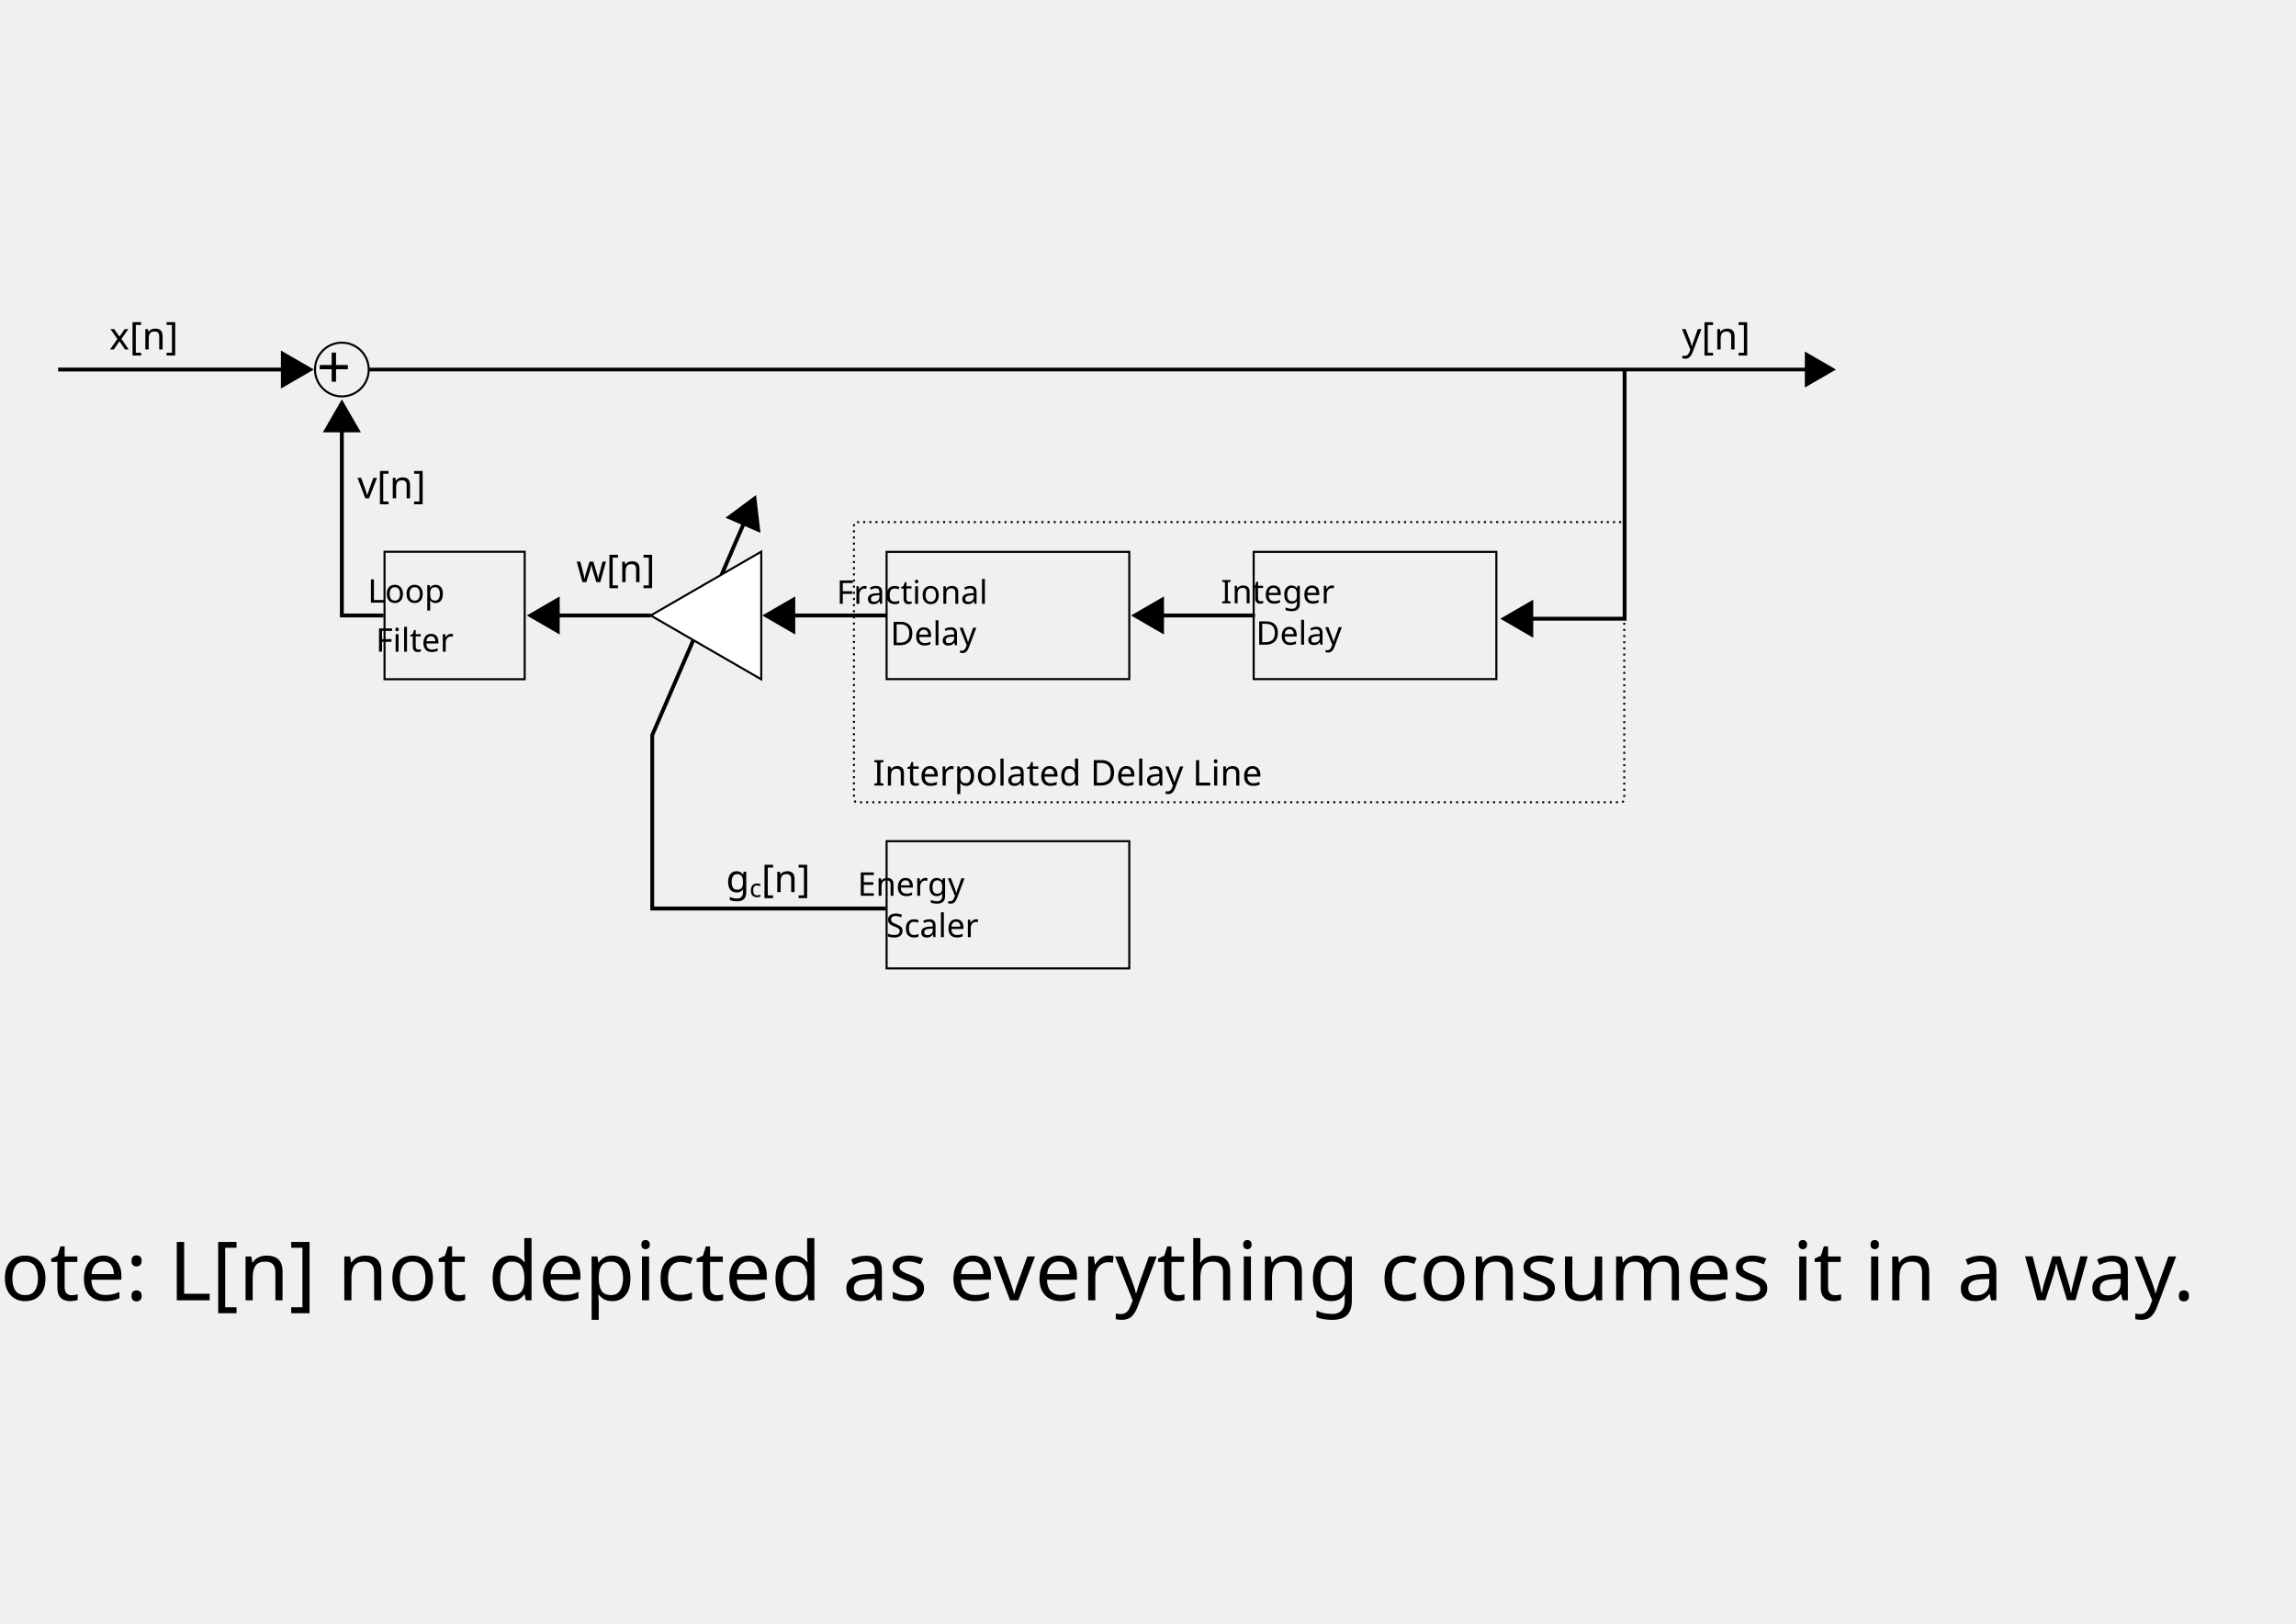
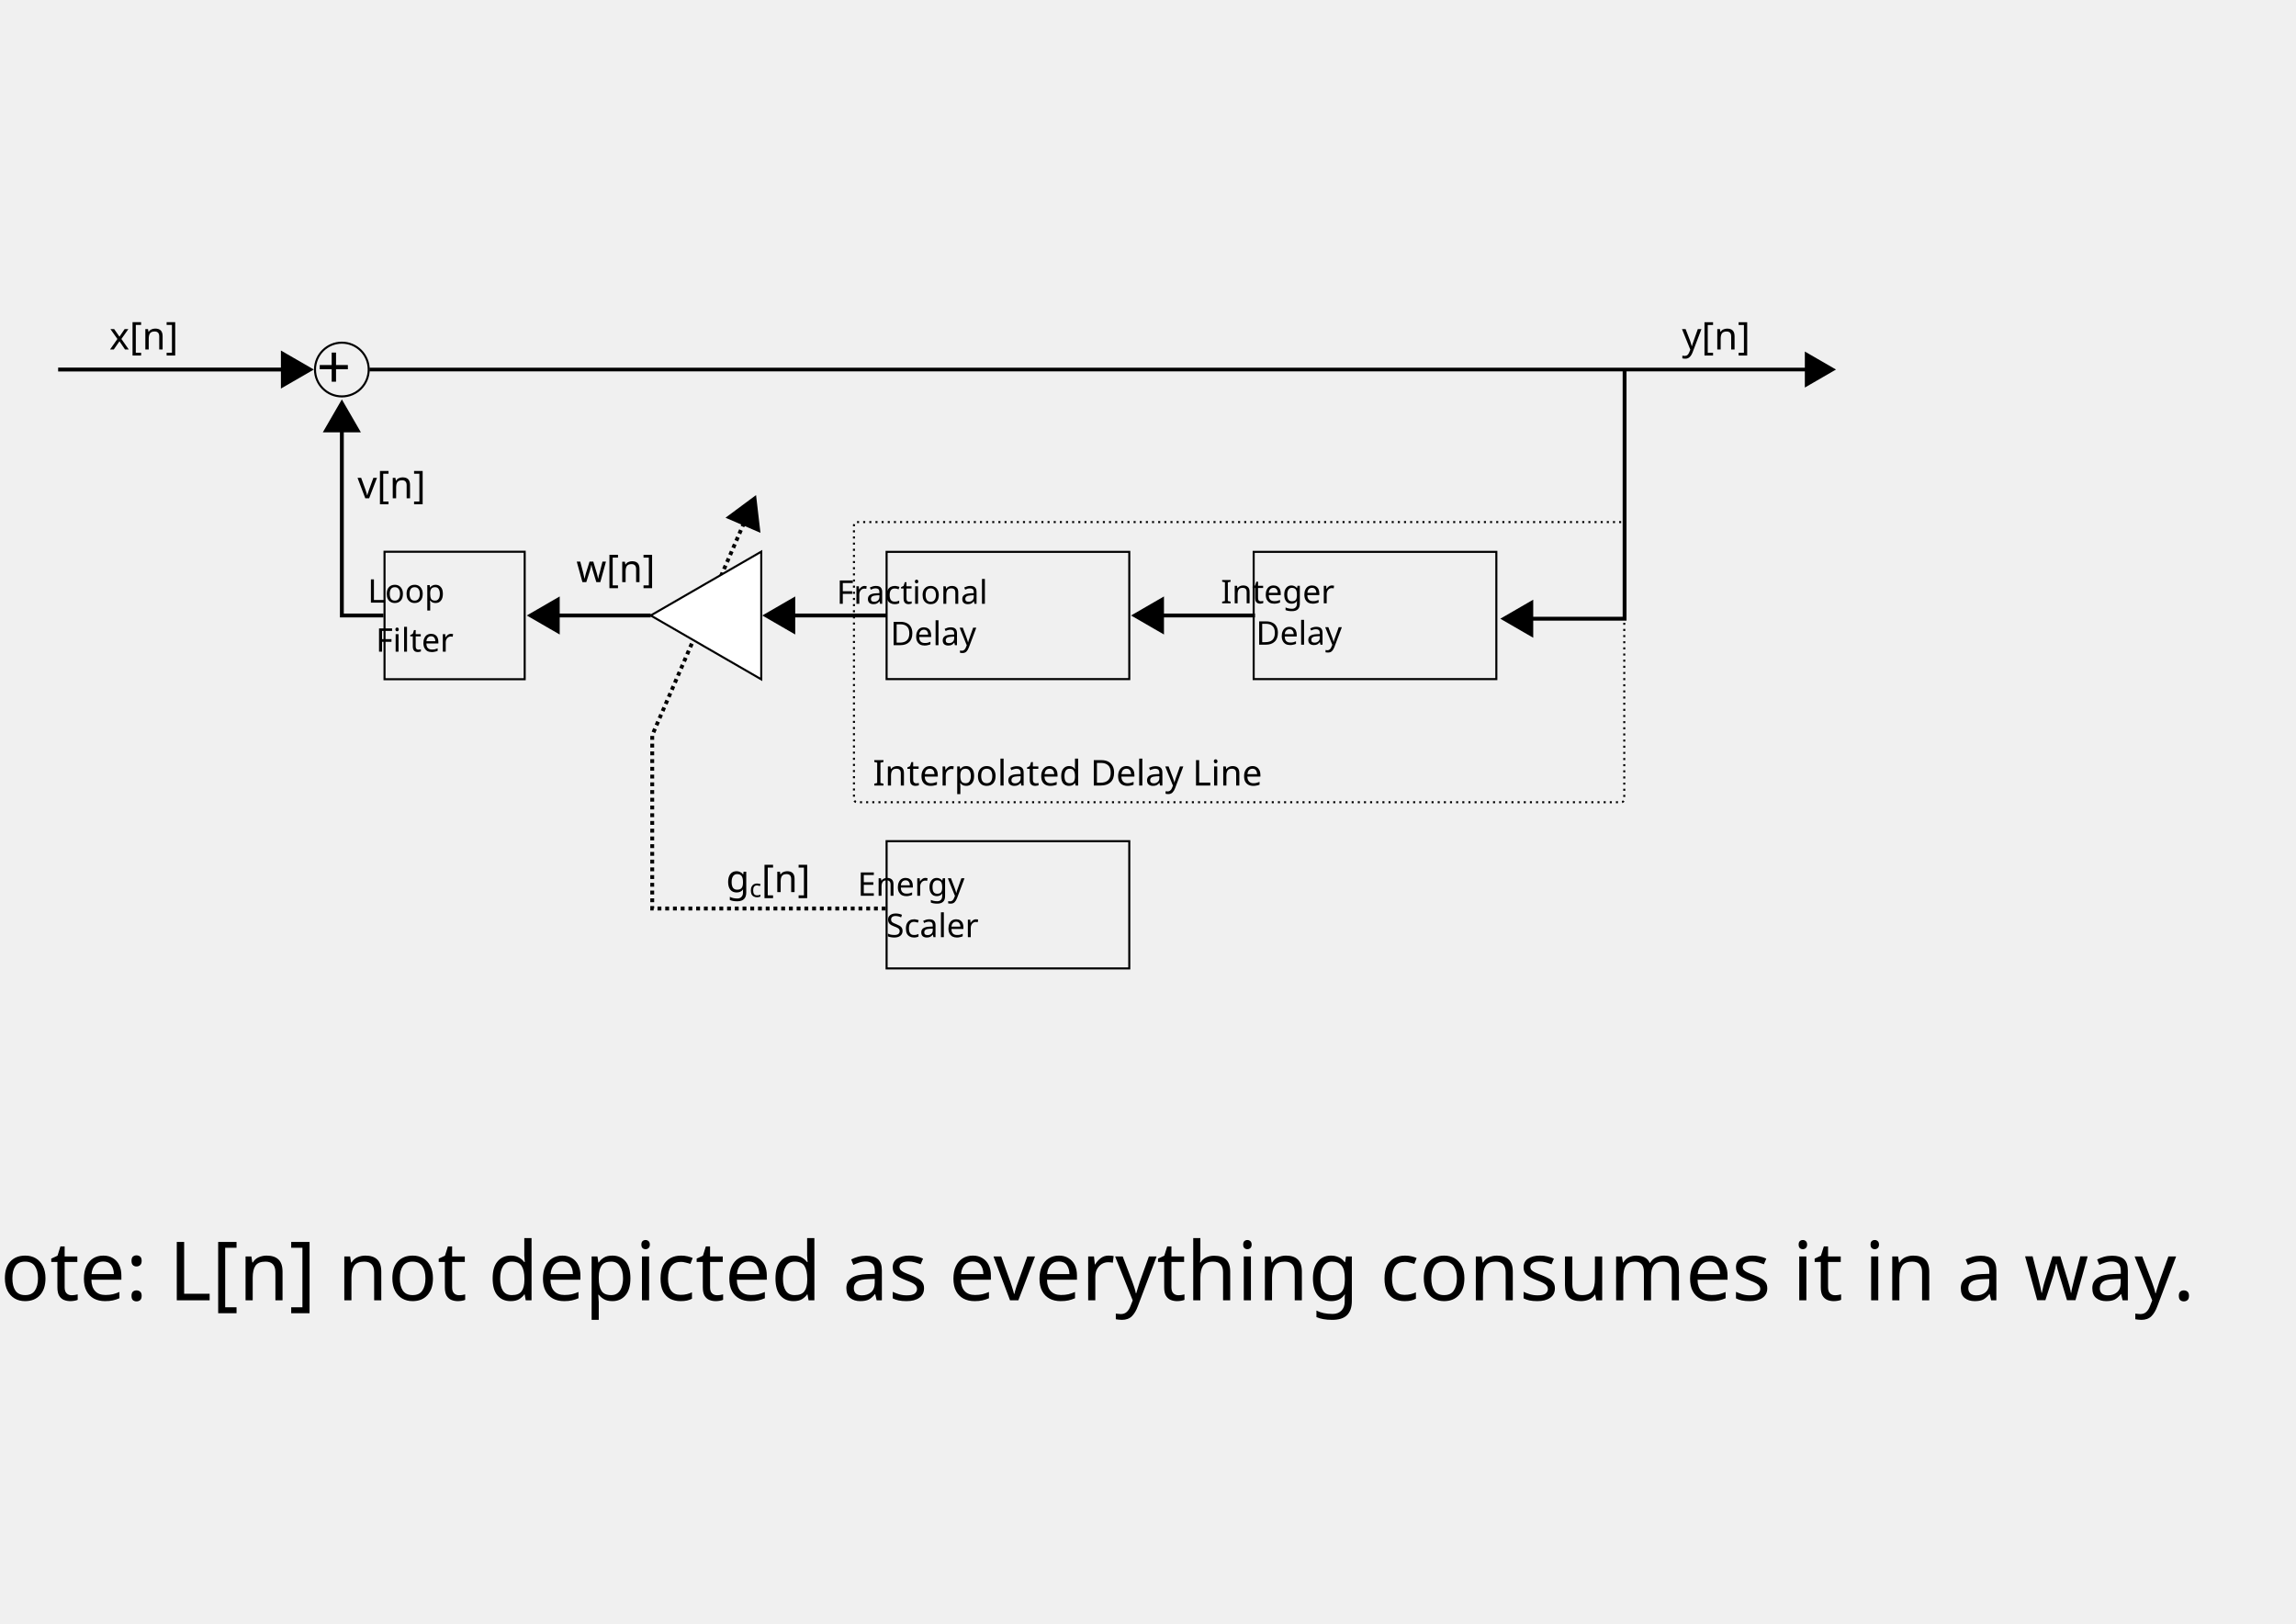
<svg xmlns="http://www.w3.org/2000/svg" width="297mm" height="210mm" viewBox="0 0 297 210" version="1.1" id="svg8">
  <defs id="defs2">
    <marker style="overflow:visible" id="marker1026" refX="0.0" refY="0.0" orient="auto">
      <path transform="scale(0.8)" style="fill-rule:evenodd;stroke:#000000;stroke-width:1pt;stroke-opacity:1;fill:#ff2200;fill-opacity:1" d="M 5.77,0.0 L -2.88,5.0 L -2.88,-5.0 L 5.77,0.0 z " id="path1024" />
    </marker>
    <marker orient="auto" refY="0.0" refX="0.0" id="marker3910" style="overflow:visible">
      <path id="path3908" d="M 5.77,0.0 L -2.88,5.0 L -2.88,-5.0 L 5.77,0.0 z " style="fill-rule:evenodd;stroke:#000000;stroke-width:1pt;stroke-opacity:1;fill:#000000;fill-opacity:1" transform="scale(0.8)" />
    </marker>
    <marker style="overflow:visible" id="marker1593" refX="0.0" refY="0.0" orient="auto">
      <path transform="scale(0.8)" style="fill-rule:evenodd;stroke:#000000;stroke-width:1pt;stroke-opacity:1;fill:#000000;fill-opacity:1" d="M 5.77,0.0 L -2.88,5.0 L -2.88,-5.0 L 5.77,0.0 z " id="path1591" />
    </marker>
    <marker style="overflow:visible" id="marker1483" refX="0.0" refY="0.0" orient="auto">
      <path transform="scale(0.8)" style="fill-rule:evenodd;stroke:#000000;stroke-width:1pt;stroke-opacity:1;fill:#000000;fill-opacity:1" d="M 5.77,0.0 L -2.88,5.0 L -2.88,-5.0 L 5.77,0.0 z " id="path1481" />
    </marker>
    <marker orient="auto" refY="0.0" refX="0.0" id="Arrow2Lend" style="overflow:visible;">
      <path id="path932" style="fill-rule:evenodd;stroke-width:0.625;stroke-linejoin:round;stroke:#000000;stroke-opacity:1;fill:#000000;fill-opacity:1" d="M 8.719,4.034 L -2.207,0.016 L 8.719,-4.002 C 6.973,-1.63 6.983,1.616 8.719,4.034 z " transform="scale(1.1) rotate(180) translate(1,0)" />
    </marker>
    <marker style="overflow:visible" id="marker2074" refX="0.0" refY="0.0" orient="auto">
      <path transform="scale(0.8)" style="fill-rule:evenodd;stroke:#000000;stroke-width:1pt;stroke-opacity:1;fill:#000000;fill-opacity:1" d="M 5.77,0.0 L -2.88,5.0 L -2.88,-5.0 L 5.77,0.0 z " id="path2072" />
    </marker>
    <marker orient="auto" refY="0" refX="0" id="TriangleOutL" style="overflow:visible">
      <path id="path1033" d="M 5.77,0 -2.88,5 V -5 Z" style="fill:#000000;fill-opacity:1;fill-rule:evenodd;stroke:#000000;stroke-width:1pt;stroke-opacity:1" transform="scale(0.8)" />
    </marker>
    <marker style="overflow:visible" id="marker1593-4" refX="0" refY="0" orient="auto">
      <path transform="scale(0.8)" style="fill:#000000;fill-opacity:1;fill-rule:evenodd;stroke:#000000;stroke-width:1pt;stroke-opacity:1" d="M 5.77,0 -2.88,5 V -5 Z" id="path1591-5" />
    </marker>
    <marker style="overflow:visible" id="marker1593-9" refX="0" refY="0" orient="auto">
      <path transform="scale(0.8)" style="fill:#000000;fill-opacity:1;fill-rule:evenodd;stroke:#000000;stroke-width:1pt;stroke-opacity:1" d="M 5.77,0 -2.88,5 V -5 Z" id="path1591-8" />
    </marker>
    <marker style="overflow:visible" id="marker1593-2" refX="0" refY="0" orient="auto">
      <path transform="scale(0.8)" style="fill:#000000;fill-opacity:1;fill-rule:evenodd;stroke:#000000;stroke-width:1pt;stroke-opacity:1" d="M 5.77,0 -2.88,5 V -5 Z" id="path1591-85" />
    </marker>
    <marker style="overflow:visible" id="marker1593-1" refX="0" refY="0" orient="auto">
      <path transform="scale(0.8)" style="fill:#000000;fill-opacity:1;fill-rule:evenodd;stroke:#000000;stroke-width:1pt;stroke-opacity:1" d="M 5.77,0 -2.88,5 V -5 Z" id="path1591-9" />
    </marker>
    <marker style="overflow:visible" id="marker1593-1-6" refX="0" refY="0" orient="auto">
      <path transform="scale(0.8)" style="fill:#000000;fill-opacity:1;fill-rule:evenodd;stroke:#000000;stroke-width:1pt;stroke-opacity:1" d="M 5.77,0 -2.88,5 V -5 Z" id="path1591-9-2" />
    </marker>
    <marker style="overflow:visible" id="marker1593-1-1" refX="0" refY="0" orient="auto">
      <path transform="scale(0.8)" style="fill:#000000;fill-opacity:1;fill-rule:evenodd;stroke:#000000;stroke-width:1pt;stroke-opacity:1" d="M 5.77,0 -2.88,5 V -5 Z" id="path1591-9-3" />
    </marker>
    <marker style="overflow:visible" id="marker1593-9-9" refX="0" refY="0" orient="auto">
      <path transform="scale(0.8)" style="fill:#000000;fill-opacity:1;fill-rule:evenodd;stroke:#000000;stroke-width:1pt;stroke-opacity:1" d="M 5.77,0 -2.88,5 V -5 Z" id="path1591-8-1" />
    </marker>
    <marker orient="auto" refY="0" refX="0" id="marker1176-5" style="overflow:visible">
      <path id="path1053-0" d="M 5.77,0 -2.88,5 V -5 Z" style="fill:#000000;fill-opacity:1;fill-rule:evenodd;stroke:#000000;stroke-width:1pt;stroke-opacity:1" transform="scale(0.8)" />
    </marker>
    <marker orient="auto" refY="0" refX="0" id="marker1176-5-4" style="overflow:visible">
      <path id="path1053-0-7" d="M 5.77,0 -2.88,5 V -5 Z" style="fill:#000000;fill-opacity:1;fill-rule:evenodd;stroke:#000000;stroke-width:1pt;stroke-opacity:1" transform="scale(0.8)" />
    </marker>
    <marker style="overflow:visible" id="marker1593-2-7" refX="0" refY="0" orient="auto">
      <path transform="scale(0.8)" style="fill:#000000;fill-opacity:1;fill-rule:evenodd;stroke:#000000;stroke-width:1pt;stroke-opacity:1" d="M 5.77,0 -2.88,5 V -5 Z" id="path1591-85-0" />
    </marker>
    <marker style="overflow:visible" id="marker1593-1-6-4" refX="0" refY="0" orient="auto">
      <path transform="scale(0.8)" style="fill:#000000;fill-opacity:1;fill-rule:evenodd;stroke:#000000;stroke-width:1pt;stroke-opacity:1" d="M 5.77,0 -2.88,5 V -5 Z" id="path1591-9-2-8" />
    </marker>
  </defs>
  <g id="layer1" transform="translate(0,-87)">
    <text xml:space="preserve" style="font-style:normal;font-variant:normal;font-weight:normal;font-stretch:normal;font-size:7.761px;line-height:0.5;font-family:sans-serif;-inkscape-font-specification:'sans-serif, Normal';font-variant-ligatures:normal;font-variant-caps:normal;font-variant-numeric:normal;font-feature-settings:normal;text-align:center;letter-spacing:0px;word-spacing:0px;writing-mode:lr-tb;baseline-shift:baseline;text-anchor:middle;fill:#000000;fill-opacity:1;stroke:none;stroke-width:0.265" x="55.227" y="188.542" id="text819-7-0-7">
      <tspan id="tspan1123-2" x="55.227" y="192.498" />
    </text>
    <text xml:space="preserve" style="font-style:normal;font-weight:normal;font-size:4.233px;line-height:1.25;font-family:sans-serif;letter-spacing:0px;word-spacing:0px;baseline-shift:sub;fill:#000000;fill-opacity:1;stroke:none;stroke-width:0.265" x="84.071" y="151.621" id="text1284">
      <tspan id="tspan1282" x="84.071" y="155.366" style="font-size:4.233px;baseline-shift:sub;stroke-width:0.265" />
    </text>
    <flowRoot xml:space="preserve" id="flowRoot1324" style="font-style:normal;font-weight:normal;font-size:16px;line-height:1.25;font-family:sans-serif;letter-spacing:0px;word-spacing:0px;fill:#000000;fill-opacity:1;stroke:none" transform="matrix(0.2645833,0,0,0.2645833,0,126.6307)">
      <flowRegion id="flowRegion1326">
        <rect id="rect1328" width="37.5" height="30" x="484.5" y="270.701" />
      </flowRegion>
      <flowPara id="flowPara1330" />
    </flowRoot>
    <g transform="translate(27.36043,135.0571)" id="g824-1-8-0">
      <g id="g909-4-3" transform="translate(0.5291667,-1.058333)">
        <rect style="opacity:1;fill:none;fill-opacity:1;stroke:#000000;stroke-width:0.265;stroke-miterlimit:4;stroke-dasharray:none;stroke-opacity:1" id="rect815-3-1-5" width="18.132" height="16.488" x="21.85" y="24.36" />
        <text xml:space="preserve" style="font-style:normal;font-variant:normal;font-weight:normal;font-stretch:normal;font-size:4.233px;line-height:1.5;font-family:sans-serif;-inkscape-font-specification:'sans-serif, Normal';font-variant-ligatures:normal;font-variant-caps:normal;font-variant-numeric:normal;font-feature-settings:normal;text-align:center;letter-spacing:0px;word-spacing:0px;writing-mode:lr-tb;text-anchor:middle;fill:#000000;fill-opacity:1;stroke:none;stroke-width:0.265" x="30.71" y="30.942" id="text819-7-0-8">
          <tspan id="tspan1123-6" x="30.71" y="30.942">Loop</tspan>
          <tspan x="30.71" y="37.292" id="tspan1009">Filter</tspan>
        </text>
      </g>
    </g>
    <g id="g824-9-1" transform="translate(113.2482,170.6682)">
      <rect y="25.124" x="1.439" height="16.457" width="31.391" id="rect815-72-5" style="opacity:1;fill:none;fill-opacity:1;stroke:#000000;stroke-width:0.265;stroke-miterlimit:4;stroke-dasharray:none;stroke-opacity:1" />
      <text id="text819-9-9" y="32.188" x="16.99" style="font-style:normal;font-weight:normal;font-size:10.583px;line-height:0.5;font-family:sans-serif;text-align:center;letter-spacing:0px;word-spacing:0px;text-anchor:middle;fill:#000000;fill-opacity:1;stroke:none;stroke-width:0.265" xml:space="preserve">
        <tspan style="font-style:normal;font-variant:normal;font-weight:normal;font-stretch:normal;font-size:4.233px;line-height:0.5;font-family:sans-serif;-inkscape-font-specification:'sans-serif, Normal';font-variant-ligatures:normal;font-variant-caps:normal;font-variant-numeric:normal;font-feature-settings:normal;text-align:center;writing-mode:lr-tb;text-anchor:middle;stroke-width:0.265" y="32.188" x="16.99" id="tspan1214-1">Energy</tspan>
        <tspan style="font-style:normal;font-variant:normal;font-weight:normal;font-stretch:normal;font-size:4.233px;line-height:0.5;font-family:sans-serif;-inkscape-font-specification:'sans-serif, Normal';font-variant-ligatures:normal;font-variant-caps:normal;font-variant-numeric:normal;font-feature-settings:normal;text-align:center;writing-mode:lr-tb;text-anchor:middle;stroke-width:0.265" y="37.542" x="16.99" id="tspan1040">Scaler</tspan>
      </text>
    </g>
    <g id="g824-9-4" transform="translate(98.09406,133.9988)">
      <rect y="24.375" x="16.593" height="16.457" width="31.391" id="rect815-72-1" style="opacity:1;fill:none;fill-opacity:1;stroke:#000000;stroke-width:0.265;stroke-miterlimit:4;stroke-dasharray:none;stroke-opacity:1" />
      <text id="text819-9-6" y="31.095" x="32.279" style="font-style:normal;font-weight:normal;font-size:10.583px;line-height:0.5;font-family:sans-serif;text-align:center;letter-spacing:0px;word-spacing:0px;text-anchor:middle;fill:#000000;fill-opacity:1;stroke:none;stroke-width:0.265" xml:space="preserve">
        <tspan style="font-style:normal;font-variant:normal;font-weight:normal;font-stretch:normal;font-size:4.233px;line-height:0.5;font-family:sans-serif;-inkscape-font-specification:'sans-serif, Normal';font-variant-ligatures:normal;font-variant-caps:normal;font-variant-numeric:normal;font-feature-settings:normal;text-align:center;writing-mode:lr-tb;text-anchor:middle;stroke-width:0.265" y="31.095" x="32.279" id="tspan1214-4">Fractional</tspan>
        <tspan style="font-style:normal;font-variant:normal;font-weight:normal;font-stretch:normal;font-size:4.233px;line-height:0.5;font-family:sans-serif;-inkscape-font-specification:'sans-serif, Normal';font-variant-ligatures:normal;font-variant-caps:normal;font-variant-numeric:normal;font-feature-settings:normal;text-align:center;writing-mode:lr-tb;text-anchor:middle;stroke-width:0.265" y="36.448" x="32.279" id="tspan1084">Delay</tspan>
      </text>
    </g>
    <g id="g824-9-2" transform="translate(145.5764,133.9988)">
      <rect y="24.375" x="16.593" height="16.457" width="31.391" id="rect815-72-6" style="opacity:1;fill:none;fill-opacity:1;stroke:#000000;stroke-width:0.265;stroke-miterlimit:4;stroke-dasharray:none;stroke-opacity:1" />
      <text id="text819-9-5" y="31.03" x="32.083" style="font-style:normal;font-weight:normal;font-size:10.583px;line-height:0.5;font-family:sans-serif;text-align:center;letter-spacing:0px;word-spacing:0px;text-anchor:middle;fill:#000000;fill-opacity:1;stroke:none;stroke-width:0.265" xml:space="preserve">
        <tspan style="font-style:normal;font-variant:normal;font-weight:normal;font-stretch:normal;font-size:4.233px;line-height:0.5;font-family:sans-serif;-inkscape-font-specification:'sans-serif, Normal';font-variant-ligatures:normal;font-variant-caps:normal;font-variant-numeric:normal;font-feature-settings:normal;text-align:center;writing-mode:lr-tb;text-anchor:middle;stroke-width:0.265" y="31.03" x="32.083" id="tspan1214-5">Integer</tspan>
        <tspan style="font-style:normal;font-variant:normal;font-weight:normal;font-stretch:normal;font-size:4.233px;line-height:0.5;font-family:sans-serif;-inkscape-font-specification:'sans-serif, Normal';font-variant-ligatures:normal;font-variant-caps:normal;font-variant-numeric:normal;font-feature-settings:normal;text-align:center;writing-mode:lr-tb;text-anchor:middle;stroke-width:0.265" y="36.383" x="32.083" id="tspan1086">Delay</tspan>
      </text>
    </g>
    <g transform="translate(-122.689,84.7458)" id="g1010-2-6">
      <text id="text1001-7-6" y="52.481" x="163.658" style="font-style:normal;font-weight:normal;font-size:10.583px;line-height:1.25;font-family:sans-serif;letter-spacing:0px;word-spacing:0px;fill:#000000;fill-opacity:1;stroke:none;stroke-width:0.265" xml:space="preserve">
        <tspan style="font-size:7.761px;stroke-width:0.265" y="52.481" x="163.658" id="tspan999-6-8">+</tspan>
      </text>
      <circle r="3.475" cy="50.048" cx="166.91" id="path1003-9-0" style="opacity:1;fill:none;fill-opacity:1;stroke:#000000;stroke-width:0.265;stroke-linecap:butt;stroke-linejoin:miter;stroke-miterlimit:4;stroke-dasharray:none;stroke-dashoffset:0;stroke-opacity:1;paint-order:markers fill stroke" />
    </g>
    <text xml:space="preserve" style="font-style:normal;font-weight:normal;font-size:10.583px;line-height:1.25;font-family:sans-serif;letter-spacing:0px;word-spacing:0px;fill:#000000;fill-opacity:1;stroke:none;stroke-width:0.265" x="93.92" y="202.376" id="text887-5">
      <tspan id="tspan885-2" x="93.92" y="202.376" style="font-size:4.939px;stroke-width:0.265">g<tspan style="font-size:65%;baseline-shift:sub" id="tspan1342">c</tspan>[n]</tspan>
    </text>
-     <path style="fill:none;stroke:#000000;stroke-width:0.5;stroke-linecap:butt;stroke-linejoin:miter;stroke-miterlimit:4;stroke-dasharray:none;stroke-opacity:1;marker-end:url(#marker1483)" d="M 114.553,204.501 H 84.37 v -22.423 0 l 12.303,-28.443" id="path1431" />
+     <path style="fill:none;stroke:#000000;stroke-width:0.5;stroke-linecap:butt;stroke-linejoin:miter;stroke-miterlimit:4;stroke-dasharray:0.5,0.5;stroke-dashoffset:0;stroke-opacity:1;marker-end:url(#marker1483)" d="M 114.553,204.501 H 84.37 v -22.423 0 l 12.303,-28.443" id="path1431" />
    <path style="fill:none;stroke:#000000;stroke-width:0.5;stroke-linecap:butt;stroke-linejoin:miter;stroke-miterlimit:4;stroke-dasharray:none;stroke-opacity:1;marker-end:url(#marker1593)" d="M 162.337,166.602 H 149.147" id="path1583" />
    <path style="fill:none;stroke:#000000;stroke-width:0.5;stroke-linecap:butt;stroke-linejoin:miter;stroke-miterlimit:4;stroke-dasharray:none;stroke-opacity:1;marker-end:url(#marker1593-4)" d="M 114.637,166.602 H 101.448" id="path1583-8" />
    <path style="fill:none;stroke:#000000;stroke-width:0.5;stroke-linecap:butt;stroke-linejoin:miter;stroke-miterlimit:4;stroke-dasharray:none;stroke-opacity:1;marker-end:url(#marker1593-9)" d="M 84.171,166.602 H 70.982" id="path1583-4" />
    <path style="fill:none;stroke:#000000;stroke-width:0.5;stroke-linecap:butt;stroke-linejoin:miter;stroke-miterlimit:4;stroke-dasharray:none;stroke-opacity:1;marker-end:url(#marker1593-1-1)" d="m 44.221,166.364 0,-24.868" id="path1583-2-0" />
    <path style="fill:none;stroke:#000000;stroke-width:0.5;stroke-linecap:butt;stroke-linejoin:miter;stroke-miterlimit:4;stroke-dasharray:none;stroke-opacity:1" d="m 49.604,166.602 -5.633,0" id="path1583-4-7" />
    <path style="fill:none;stroke:#000000;stroke-width:0.5;stroke-linecap:butt;stroke-linejoin:miter;stroke-miterlimit:4;stroke-dasharray:none;stroke-opacity:1;marker-end:url(#marker1176-5)" d="M 7.52,134.794 H 37.756" id="path1417-5" />
    <path style="fill:none;stroke:#000000;stroke-width:0.473;stroke-linecap:butt;stroke-linejoin:miter;stroke-miterlimit:4;stroke-dasharray:none;stroke-opacity:1;marker-end:url(#marker1176-5-4)" d="m 47.788,134.794 187.02,0" id="path1417-5-2" />
    <path style="fill:none;stroke:#000000;stroke-width:0.5;stroke-linecap:butt;stroke-linejoin:miter;stroke-miterlimit:4;stroke-dasharray:none;stroke-opacity:1;marker-end:url(#marker3910)" d="m 210.15,134.929 v 32.091 h -13.237" id="path3900" />
    <text xml:space="preserve" style="font-style:normal;font-weight:normal;font-size:10.583px;line-height:1.25;font-family:sans-serif;letter-spacing:0px;word-spacing:0px;fill:#000000;fill-opacity:1;stroke:none;stroke-width:0.265" x="14.141" y="132.198" id="text887-2">
      <tspan id="tspan885-4" x="14.141" y="132.198" style="font-size:4.939px;stroke-width:0.265">x[n]</tspan>
    </text>
    <text xml:space="preserve" style="font-style:normal;font-weight:normal;font-size:10.583px;line-height:1.25;font-family:sans-serif;letter-spacing:0px;word-spacing:0px;fill:#000000;fill-opacity:1;stroke:none;stroke-width:0.265" x="217.576" y="132.204" id="text887-56">
      <tspan id="tspan885-0" x="217.576" y="132.204" style="font-size:4.939px;stroke-width:0.265">y[n]</tspan>
    </text>
    <text xml:space="preserve" style="font-style:normal;font-weight:normal;font-size:10.583px;line-height:1.25;font-family:sans-serif;letter-spacing:0px;word-spacing:0px;fill:#000000;fill-opacity:1;stroke:none;stroke-width:0.265" x="-7.99" y="255.172" id="text4807">
      <tspan x="-7.99" y="255.172" style="stroke-width:0.265" id="tspan4809">Note: L[n] not depicted as everything consumes it in a way.</tspan>
    </text>
    <rect style="opacity:1;fill:none;fill-opacity:1;stroke:#000000;stroke-width:0.265;stroke-miterlimit:4;stroke-dasharray:0.265, 0.53;stroke-dashoffset:0;stroke-opacity:1" id="rect1987" width="99.643" height="36.235" x="110.464" y="154.522" ry="0.397" />
    <text xml:space="preserve" style="font-style:normal;font-weight:normal;font-size:10.583px;line-height:1.25;font-family:sans-serif;letter-spacing:0px;word-spacing:0px;fill:#000000;fill-opacity:1;stroke:none;stroke-width:0.265" x="112.907" y="188.595" id="text5082">
      <tspan id="tspan5080" x="112.907" y="188.595" style="font-size:4.586px;stroke-width:0.265">Interpolated Delay Line</tspan>
    </text>
    <text xml:space="preserve" style="font-style:normal;font-weight:normal;font-size:10.583px;line-height:1.25;font-family:sans-serif;letter-spacing:0px;word-spacing:0px;fill:#000000;fill-opacity:1;stroke:none;stroke-width:0.265" x="46.249" y="151.442" id="text887-2-5">
      <tspan id="tspan885-4-2" x="46.249" y="151.442" style="font-size:4.939px;stroke-width:0.265">v[n]</tspan>
    </text>
    <text xml:space="preserve" style="font-style:normal;font-weight:normal;font-size:10.583px;line-height:1.25;font-family:sans-serif;letter-spacing:0px;word-spacing:0px;fill:#000000;fill-opacity:1;stroke:none;stroke-width:0.265" x="74.557" y="162.29" id="text887-2-5-4">
      <tspan id="tspan885-4-2-6" x="74.557" y="162.29" style="font-size:4.939px;stroke-width:0.265">w[n]</tspan>
    </text>
  </g>
  <g id="layer2">
    <g style="fill:#ffffff;fill-opacity:1" transform="translate(-41.53301,44.92747)" id="g964-6-0-4-4">
      <path style="opacity:1;fill:#ffffff;fill-opacity:1;stroke:#000000;stroke-width:0.265;stroke-miterlimit:4;stroke-dasharray:none;stroke-opacity:1" id="path940-3-6-6-0" d="m -125.704,-34.675 -7.151,4.128 -7.151,4.128 0,-8.257 0,-8.257 7.151,4.128 z" transform="scale(-1)" />
    </g>
  </g>
</svg>
